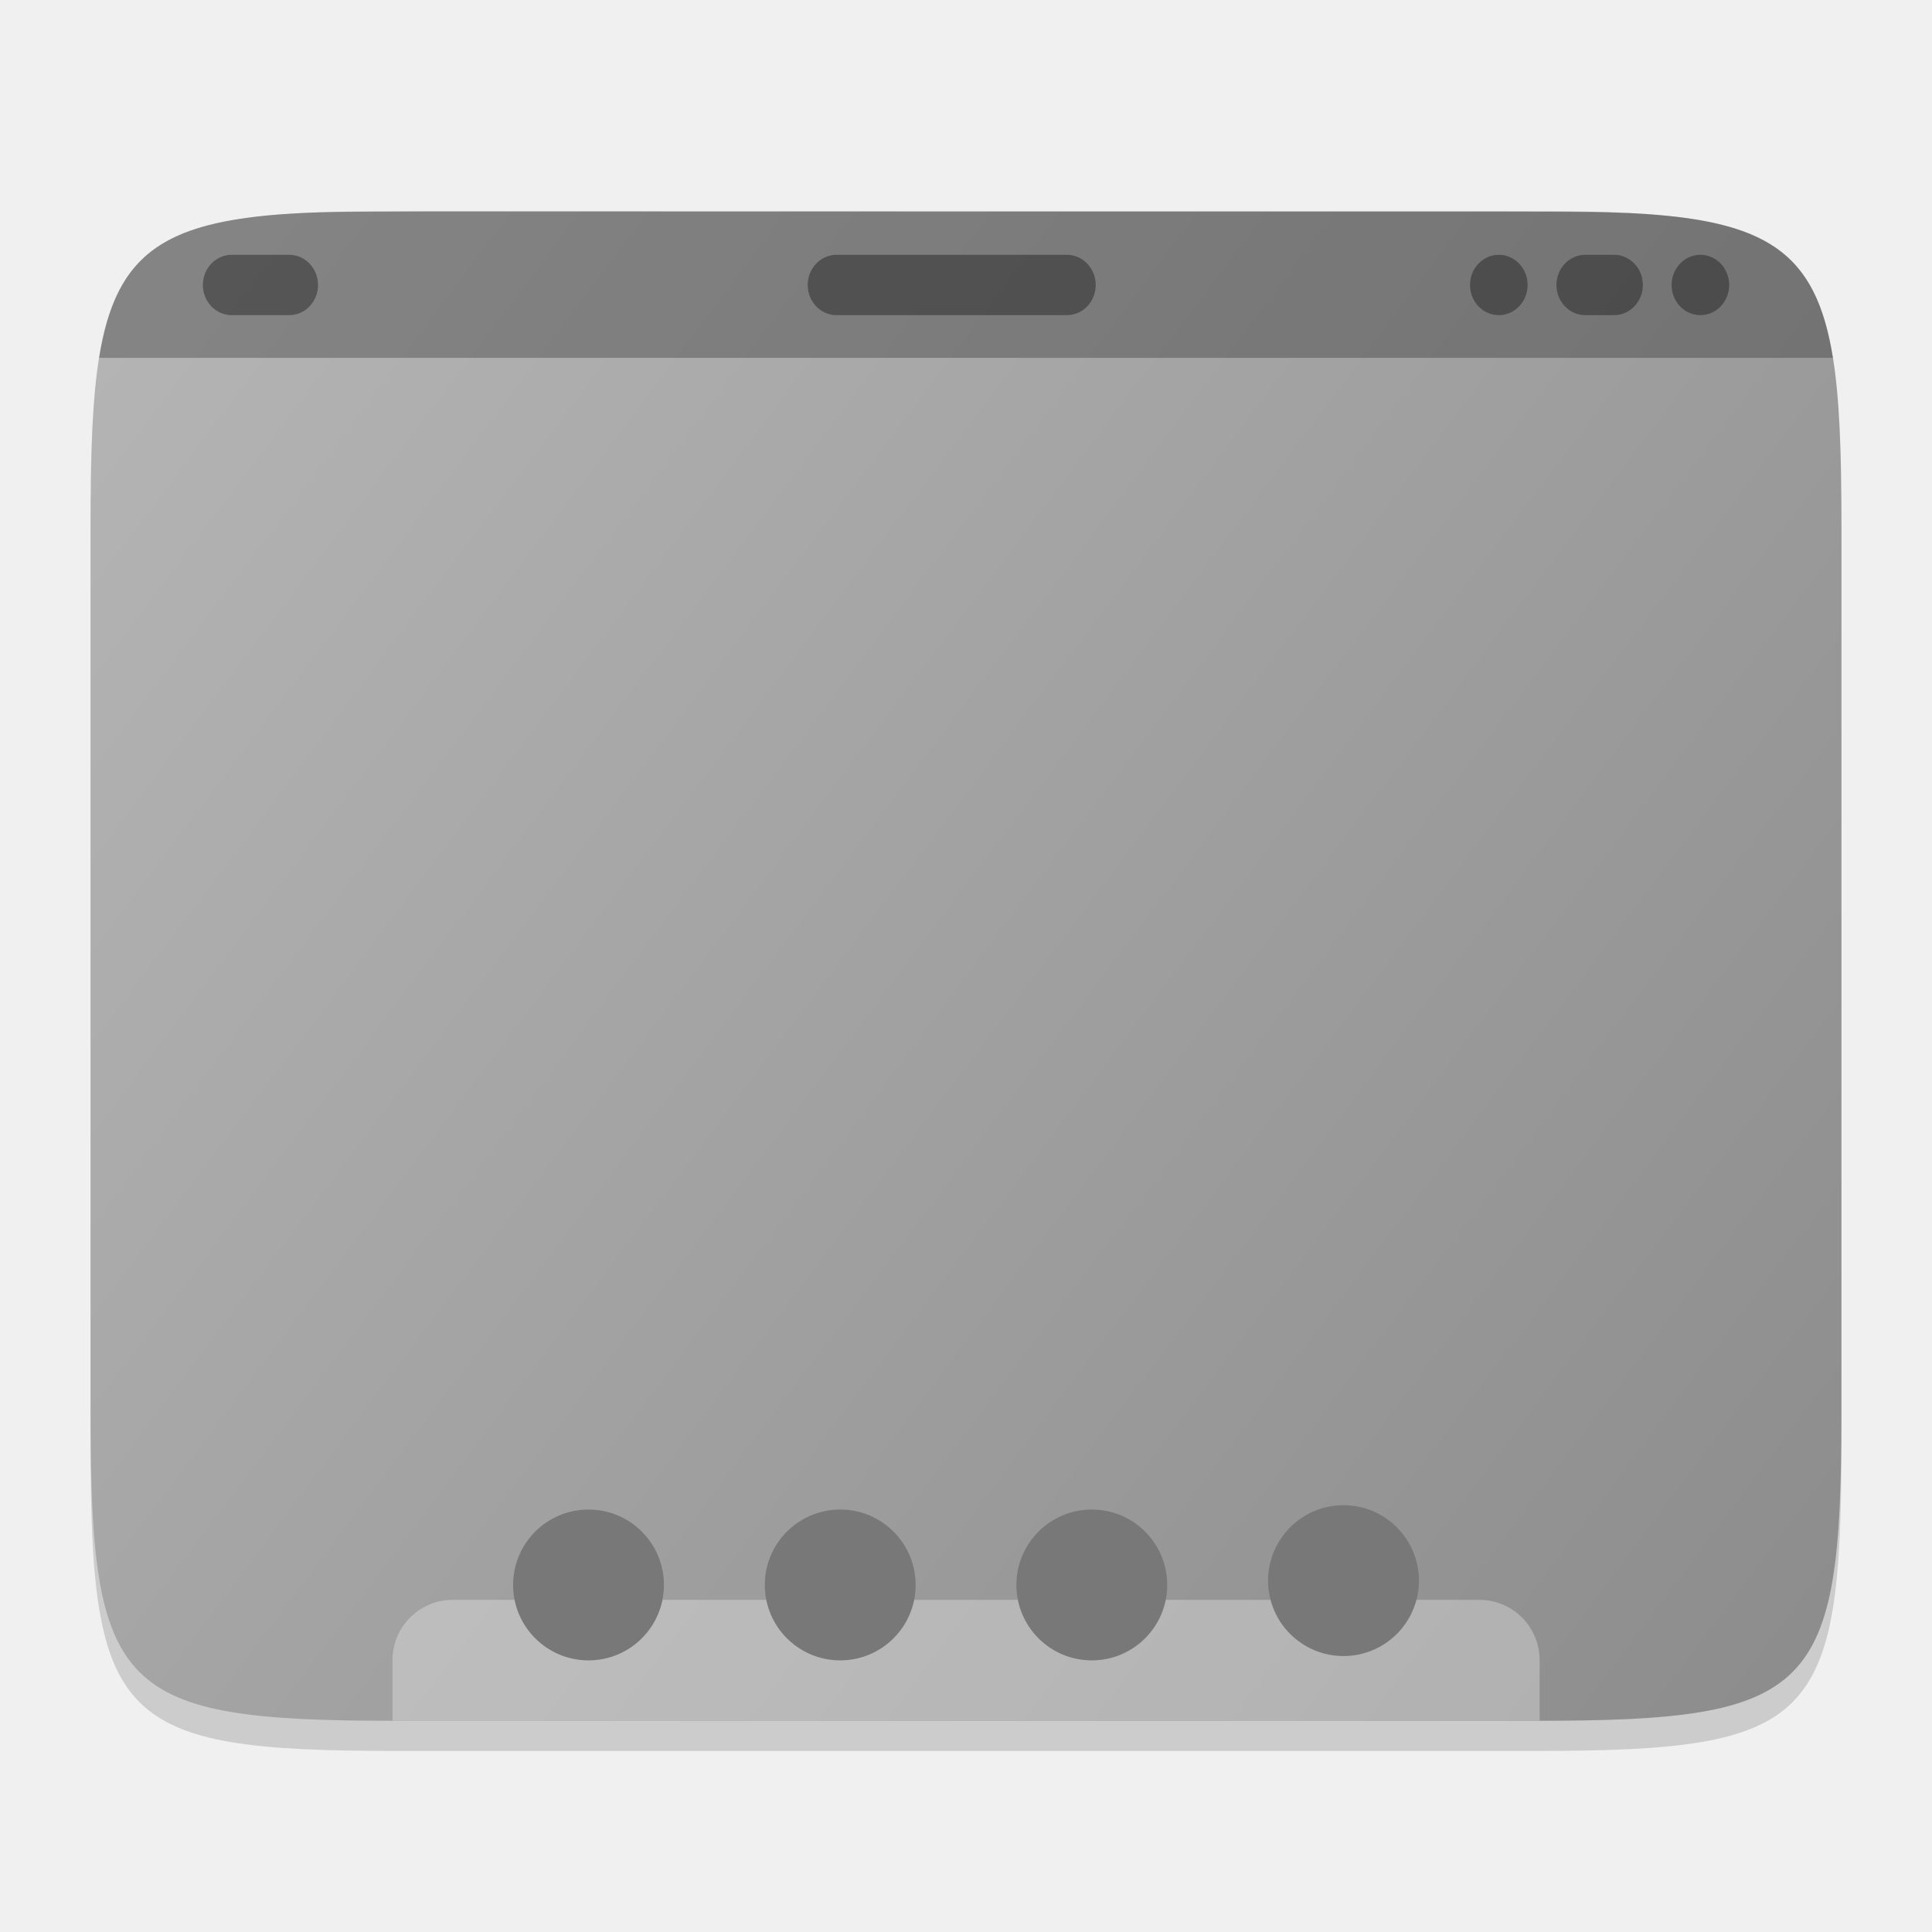
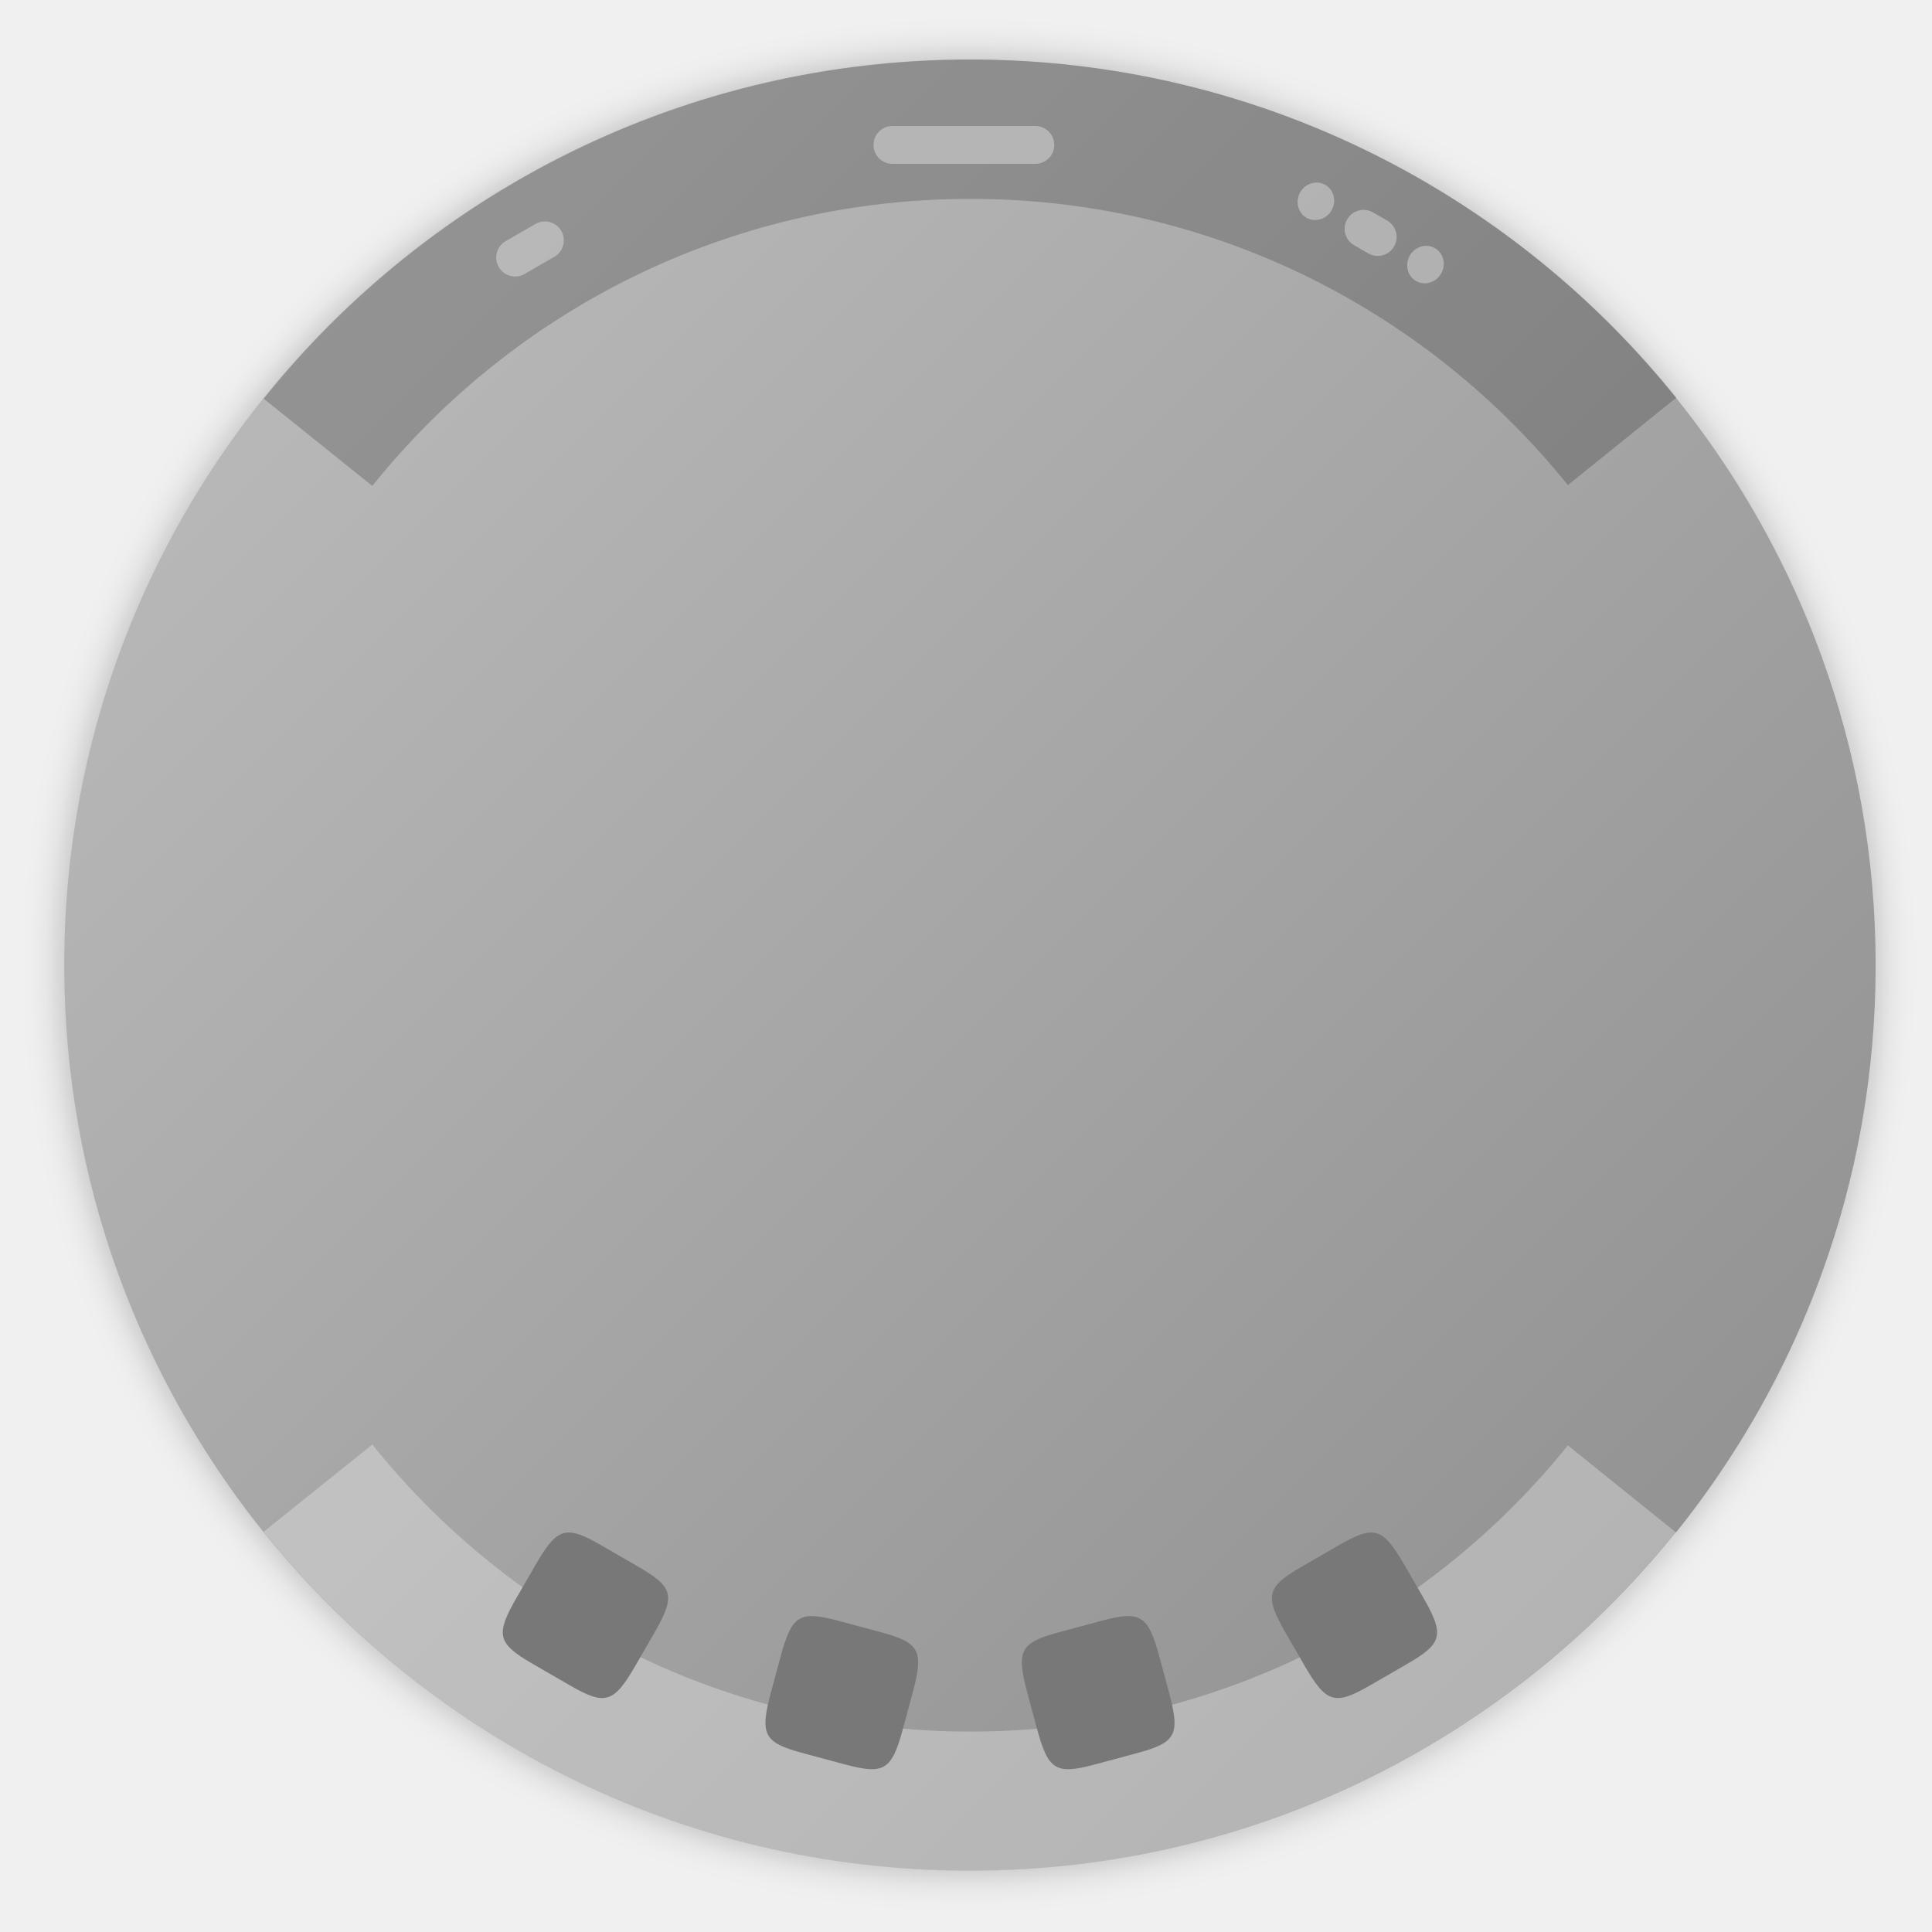
<svg xmlns="http://www.w3.org/2000/svg" width="64" height="64" version="1.1" viewBox="0 0 16.933 16.933">
  <defs>
-     <linearGradient id="a" x1="505.39" x2="-110.8" y1="446.78" y2="-19.343" gradientTransform="matrix(.031042 0 0 .031219 .79368 .3393)" gradientUnits="userSpaceOnUse">
-       <stop stop-color="#8c8c8c" offset="0" />
-       <stop stop-color="#bebebe" offset="1" />
+     <filter id="filter11290" x="-.024" y="-.024" width="1.048" height="1.048" color-interpolation-filters="sRGB">
+       <feGaussianBlur stdDeviation="0.159" />
+     </filter>
+     <linearGradient id="linearGradient918" x1=".893" x2="16.367" y1=".879" y2="16.353" gradientUnits="userSpaceOnUse">
+       <stop stop-color="#bebebe" offset="0" />
+       <stop stop-color="#8c8c8c" offset="1" />
    </linearGradient>
  </defs>
-   <path d="m3.465 2.117c-2.423-0.012-2.671 0.287-2.671 2.719v7.828c0 2.432 0.248 2.682 2.671 2.682h10.003c2.423 0 2.671-0.25 2.671-2.682v-7.828c0-2.432-0.248-2.731-2.671-2.719h-5.001z" color="#000000" opacity=".15" stroke-width=".997" />
-   <path d="m3.465 1.853c-2.423-0.012-2.671 0.287-2.671 2.719v7.828c0 2.432 0.248 2.682 2.671 2.682h10.003c2.423 0 2.671-0.25 2.671-2.682v-7.828c0-2.432-0.248-2.731-2.671-2.719h-5.001z" color="#000000" fill="url(#a)" stroke-width=".997" />
-   <g transform="translate(-.074656 -1.5365)">
-     <path d="m3.882 3.389c-0.187 1.471e-4 -0.347 0.001-0.511 0.003-0.229 5.451e-4 -0.453 0.002-0.642 0.011-1.2 0.059-1.635 0.333-1.786 1.27h15.196c-0.15-0.933-0.584-1.208-1.774-1.268-0.022-6.021e-4 -0.044-0.002-0.067-0.002-0.172-0.008-0.37-0.009-0.574-0.01-0.183-0.002-0.366-0.003-0.577-0.003h-4.608z" color="#000000" fill="#141414" opacity=".3" stroke-width=".997" />
-     <g transform="matrix(.95395 0 0 1 -2.0966 5.1237)">
-       <rect x="4.14" y="-1.354" width="1.058" height=".529" ry=".265" opacity=".35" style="paint-order:stroke markers fill" />
-       <rect x="9.697" y="-1.354" width="2.646" height=".529" ry=".265" opacity=".35" style="paint-order:stroke markers fill" />
-       <rect x="17.634" y="-1.354" width=".529" height=".529" ry=".265" opacity=".35" style="paint-order:stroke markers fill" />
-       <rect x="16.576" y="-1.354" width=".794" height=".529" ry=".265" opacity=".35" style="paint-order:stroke markers fill" />
-       <rect x="15.782" y="-1.354" width=".529" height=".529" ry=".265" opacity=".35" style="paint-order:stroke markers fill" />
+   <circle cx="8.494" cy="8.46" r="7.938" filter="url(#filter11290)" opacity=".25" stroke-width=".14" />
+   <path d="m16.439 8.46c0 0.952-0.167 1.864-0.475 2.709-0.214 0.588-0.494 1.143-0.834 1.657-0.142 0.216-0.295 0.425-0.457 0.625-0.52 0.642-1.137 1.201-1.831 1.654-0.255 0.167-0.521 0.32-0.795 0.457-1.067 0.534-2.271 0.834-3.546 0.834s-2.479-0.3-3.546-0.834c-0.275-0.137-0.54-0.29-0.796-0.457-0.702-0.46-1.327-1.027-1.851-1.68-0.163-0.202-0.315-0.413-0.457-0.631-0.33-0.505-0.604-1.051-0.814-1.627-0.307-0.845-0.474-1.757-0.474-2.708 0-4.384 3.554-7.938 7.938-7.938 2.2 0 4.192 0.895 5.63 2.342 0.414 0.417 0.783 0.879 1.096 1.379 0.296 0.471 0.544 0.976 0.737 1.507 0.307 0.846 0.475 1.758 0.475 2.709z" fill="url(#linearGradient918)" stroke-width=".031" />
+   <circle cx="-330.35" cy="-328.38" r="0" fill="#5e4aa6" stroke-width=".265" />
+   <g transform="translate(-16.733 -2.3095)">
+     <path d="m19.52 6.186c1.343-1.673 3.405-2.744 5.718-2.744 2.032 0 3.87 0.827 5.198 2.162 0.181 0.182 0.353 0.374 0.514 0.574" fill="none" opacity=".2" stroke="#000" stroke-width="1.221" />
+     <g transform="translate(16.759 2.3076)" fill="#fff" stroke-width=".613">
+       <rect x="7.63" y="1.106" width="1.584" height=".332" ry=".166" opacity=".35" style="paint-order:stroke markers fill" />
+       <rect transform="rotate(30)" x="11.799" y="-4.39" width=".317" height=".332" ry=".166" opacity=".35" style="paint-order:stroke markers fill" />
+       <rect transform="rotate(30)" x="11.165" y="-4.39" width=".475" height=".332" ry=".166" opacity=".35" style="paint-order:stroke markers fill" />
+       <rect transform="rotate(30)" x="10.69" y="-4.39" width=".317" height=".332" ry=".166" opacity=".35" style="paint-order:stroke markers fill" />
+       <rect transform="rotate(-30)" x="2.592" y="4.035" width=".633" height=".332" ry=".166" opacity=".35" style="paint-order:stroke markers fill" />
    </g>
  </g>
-   <path d="m3.969 14.022c-0.293 0-0.529 0.236-0.529 0.529v0.53h10.054v-0.53c0-0.293-0.236-0.529-0.529-0.529z" fill="#fff" opacity=".3" style="paint-order:stroke markers fill" />
-   <g transform="translate(7.299e-5 1.6844)" fill="#787878" fill-rule="evenodd">
-     <circle cx="5.158" cy="12.207" r=".661" />
-     <circle cx="11.775" cy="12.169" r=".661" />
-     <circle cx="7.364" cy="12.207" r=".661" />
-     <circle cx="9.569" cy="12.207" r=".661" />
+   <path d="m2.787 13.043c1.343 1.673 3.405 2.744 5.718 2.744 2.032 0 3.87-0.827 5.198-2.162 0.181-0.182 0.353-0.374 0.514-0.574" fill="none" opacity=".3" stroke="#fff" stroke-width="1.221" />
+   <g transform="translate(-.000126 -.0018919)" fill="#787878" stroke-width=".082">
+     <path d="m5.592 13.732c0.315 0.182 0.332 0.256 0.137 0.592l-0.156 0.27c-0.194 0.337-0.267 0.359-0.582 0.177l-0.32-0.185c-0.315-0.182-0.332-0.256-0.137-0.592l0.156-0.27c0.194-0.337 0.267-0.359 0.582-0.177z" enable-background="new" />
+     <path d="m7.712 14.305c0.351 0.094 0.387 0.161 0.286 0.537l-0.081 0.301c-0.101 0.376-0.165 0.416-0.516 0.322l-0.357-0.096c-0.351-0.094-0.387-0.161-0.286-0.537l0.081-0.301c0.101-0.376 0.165-0.416 0.516-0.322z" enable-background="new" />
+     <path d="m9.648 14.209c0.351-0.094 0.415-0.054 0.516 0.322l0.081 0.301c0.101 0.376 0.065 0.443-0.286 0.537l-0.357 0.096c-0.351 0.094-0.415 0.054-0.516-0.322l-0.081-0.301c-0.101-0.376-0.065-0.443 0.286-0.537z" enable-background="new" />
+     <path d="m11.731 13.547c0.315-0.182 0.387-0.16 0.582 0.177l0.156 0.27c0.194 0.337 0.177 0.411-0.137 0.592l-0.32 0.185c-0.315 0.182-0.387 0.16-0.582-0.177l-0.156-0.27c-0.194-0.337-0.177-0.411 0.137-0.592z" enable-background="new" />
  </g>
</svg>
